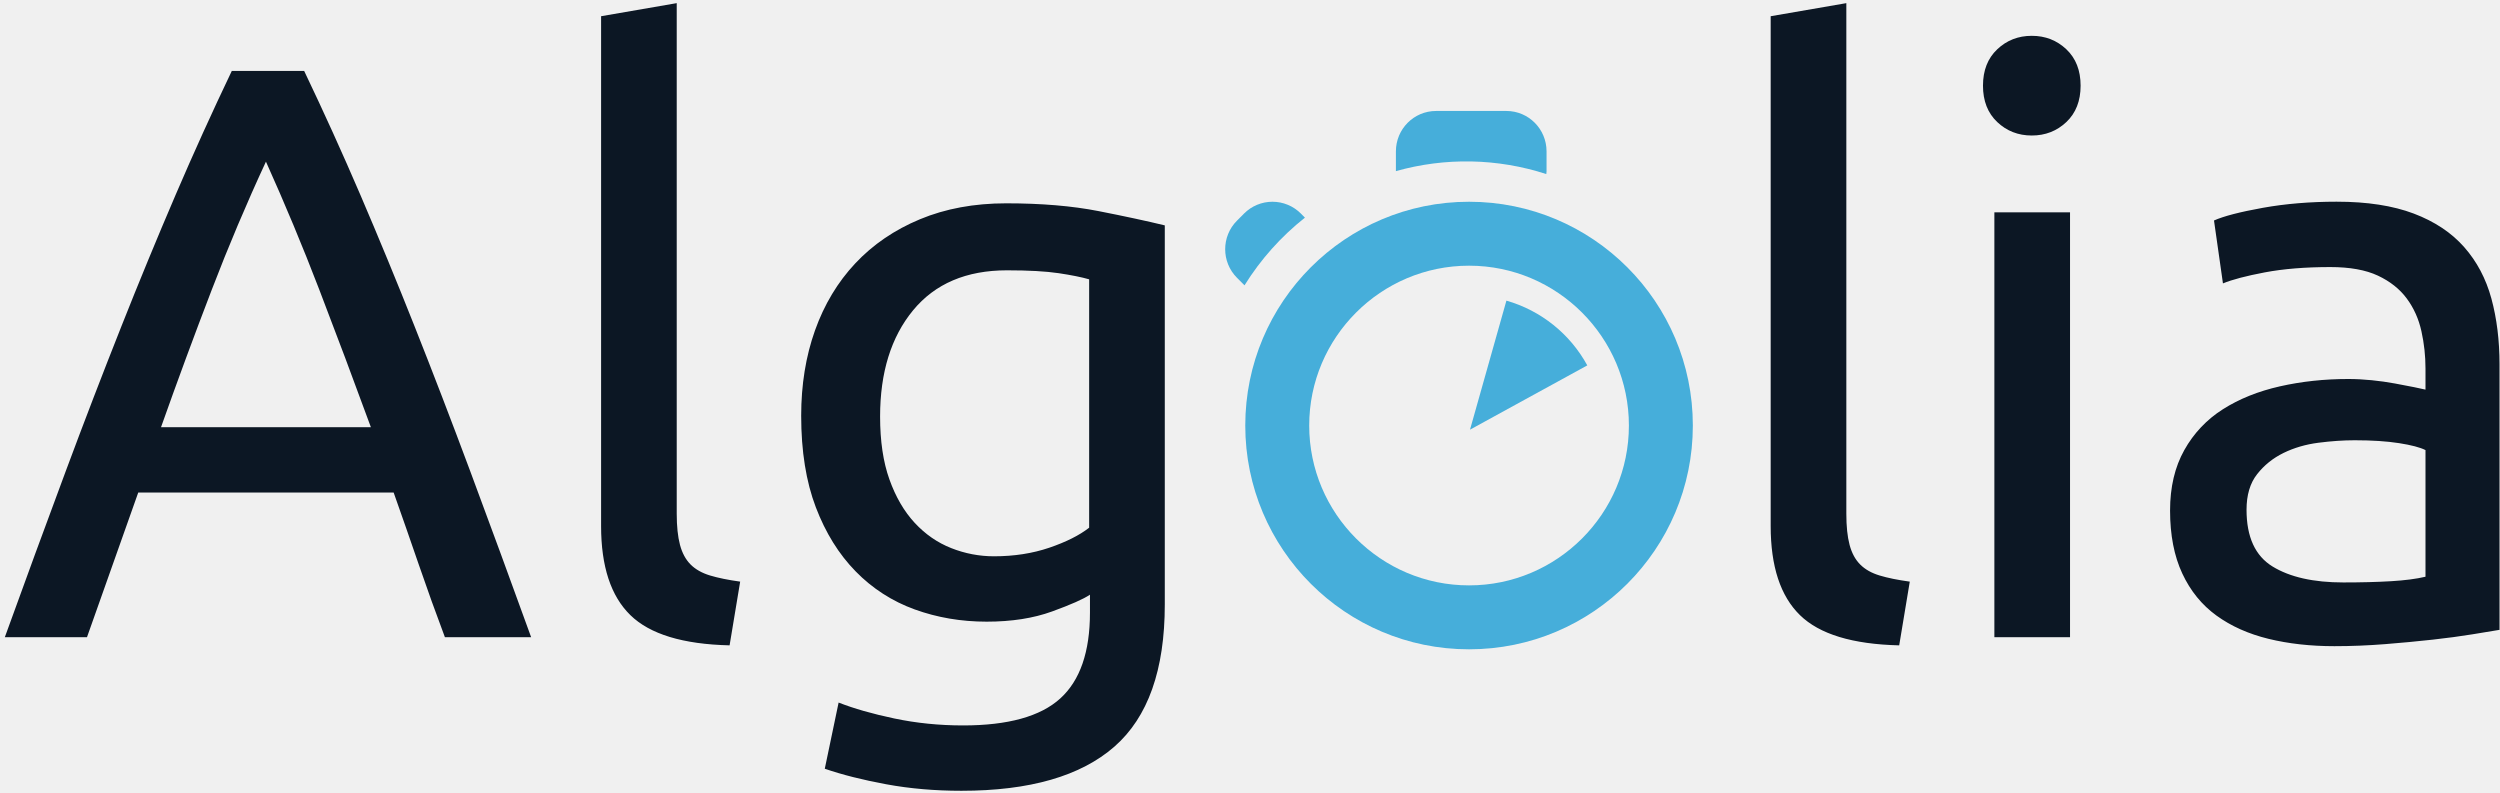
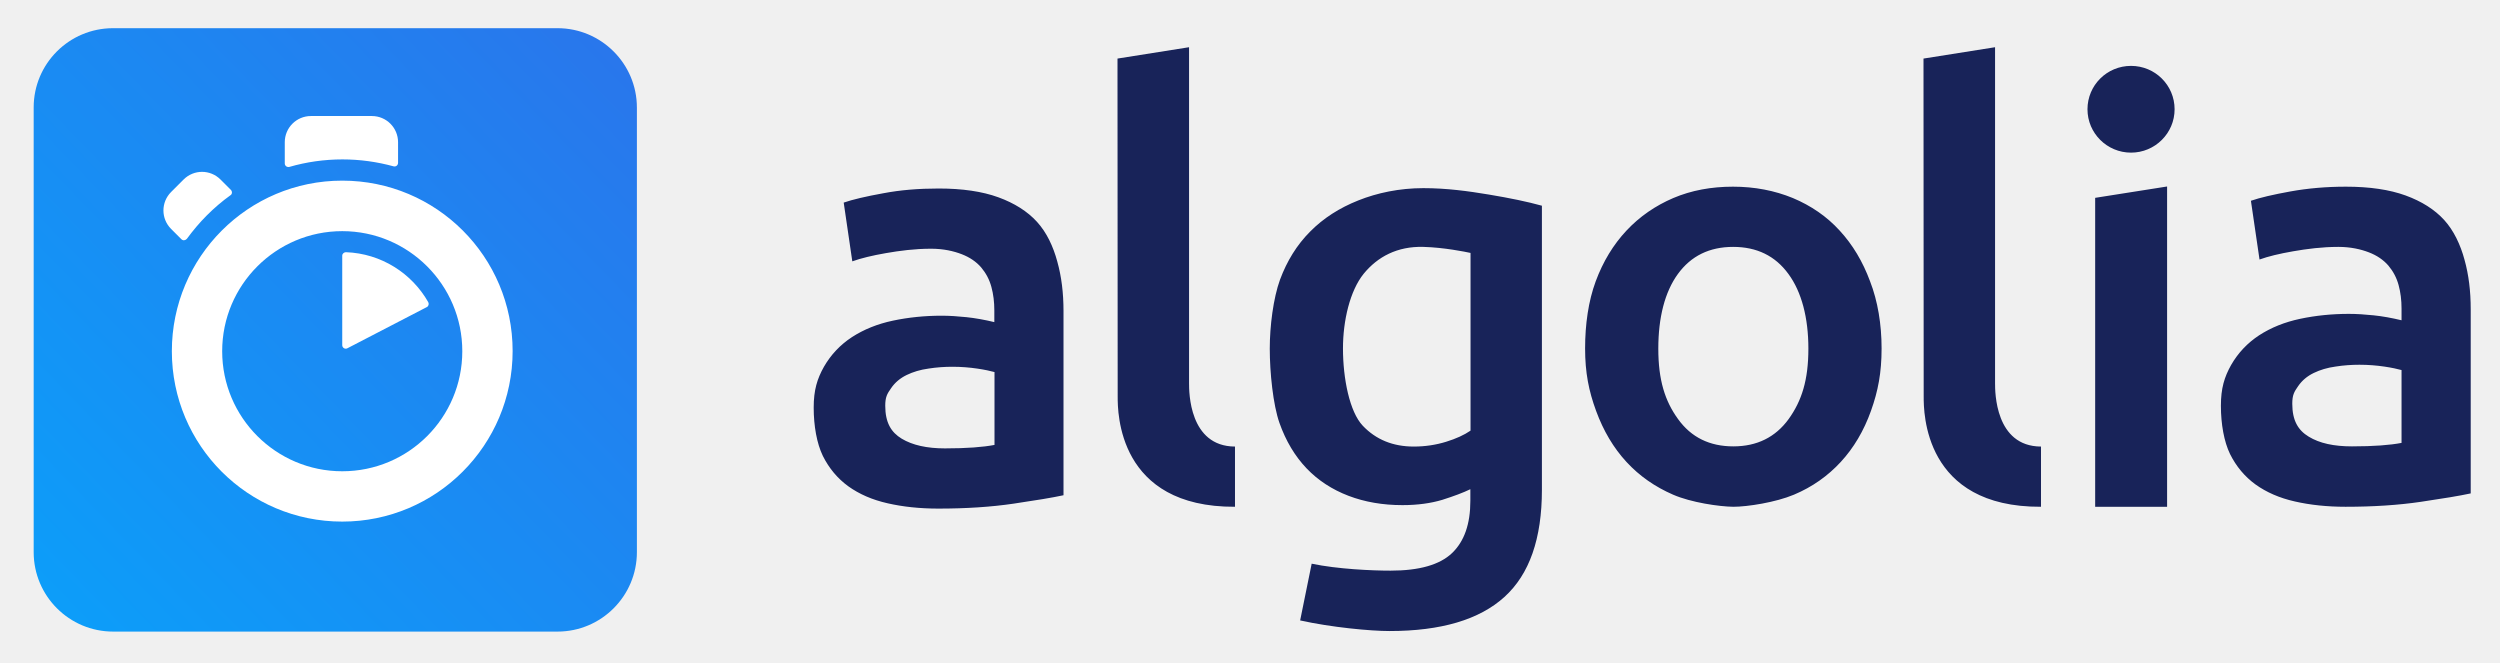
- <svg xmlns="http://www.w3.org/2000/svg" width="391" height="124" viewBox="0 0 391 124">
-   <g fill="none" fill-rule="evenodd">
-     <path d="M235.603 47.018L229.908 67.2l18.342-10.052a20.995 20.995 0 0 0-12.647-10.129zM203.456 33.4a6.267 6.267 0 0 0-8.887 0l-1.11 1.116c-2.454 2.462-2.452 6.46 0 8.924l1.182 1.187a41.248 41.248 0 0 1 9.45-10.588l-.635-.639zm38.384-6.176c.01-.136.04-.265.04-.404v-3.155c-.001-3.484-2.813-6.31-6.282-6.31H224.6c-3.468 0-6.28 2.825-6.28 6.31v3.1a40.542 40.542 0 0 1 23.52.459" fill="#46AEDA" />
-     <path d="M229.76 41.553c13.785 0 25 11.215 25 25 0 13.784-11.215 25-25 25-13.784 0-25-11.216-25-25 0-13.785 11.216-25 25-25m-35 25c0 19.328 15.668 35 35 35 19.333 0 35-15.672 35-35s-15.667-35-35-35c-19.332 0-35 15.672-35 35z" fill="#46AEDA" />
-     <path d="M69.583 99.656a410.686 410.686 0 0 1-4.071-11.31 1309.194 1309.194 0 0 0-3.944-11.31H21.62l-8.015 22.62H.755a2886.602 2886.602 0 0 1 9.542-26.005 1123.733 1123.733 0 0 1 8.716-22.682 794.435 794.435 0 0 1 8.46-20.511 529.435 529.435 0 0 1 8.778-19.36h11.322a529.435 529.435 0 0 1 8.779 19.36 805.651 805.651 0 0 1 8.46 20.51c2.84 7.155 5.745 14.717 8.715 22.683a3016.755 3016.755 0 0 1 9.542 26.005H69.583zM58.006 66.815a1445.738 1445.738 0 0 0-8.078-21.534 386.16 386.16 0 0 0-8.334-20 319.903 319.903 0 0 0-8.46 20 862.633 862.633 0 0 0-7.952 21.534h32.824zm56.104 34.118c-7.295-.17-12.467-1.745-15.52-4.728-3.055-2.98-4.579-7.624-4.579-13.93V2.536L105.84.491v79.868c0 1.962.171 3.58.509 4.857.34 1.277.892 2.3 1.654 3.067.763.765 1.782 1.341 3.055 1.725 1.273.383 2.84.703 4.705.959l-1.654 9.966m56.36-7.923c-1.016.685-2.989 1.555-5.915 2.62-2.926 1.065-6.34 1.598-10.242 1.598-3.987 0-7.74-.64-11.259-1.916a24.452 24.452 0 0 1-9.224-5.943c-2.63-2.685-4.707-6.027-6.234-10.031-1.525-4.004-2.29-8.775-2.29-14.312 0-4.856.72-9.308 2.163-13.355 1.442-4.045 3.54-7.54 6.298-10.479 2.755-2.939 6.126-5.24 10.113-6.9 3.987-1.662 8.482-2.493 13.486-2.493 5.513 0 10.325.407 14.44 1.215 4.114.81 7.57 1.555 10.368 2.235v59.296c0 10.223-2.627 17.633-7.886 22.234-5.261 4.6-13.233 6.899-23.92 6.899-4.155 0-8.077-.338-11.767-1.02-3.689-.684-6.892-1.49-9.604-2.428l2.163-10.35c2.373.934 5.279 1.767 8.714 2.49 3.435.723 7.017 1.088 10.75 1.088 7.039 0 12.106-1.406 15.203-4.219 3.096-2.81 4.643-7.284 4.643-13.418V93.01zm-4.897-50.284c-1.995-.297-4.687-.448-8.078-.448-6.361 0-11.26 2.09-14.695 6.263-3.435 4.174-5.152 9.71-5.152 16.61 0 3.836.485 7.116 1.462 9.842.976 2.728 2.29 4.982 3.944 6.773 1.654 1.787 3.562 3.11 5.725 3.96a18.044 18.044 0 0 0 6.68 1.278c3.137 0 6.02-.447 8.65-1.341 2.628-.896 4.707-1.938 6.234-3.13V43.685c-1.19-.34-2.777-.66-4.77-.96zm131.463 58.208c-7.296-.172-12.468-1.745-15.521-4.728-3.053-2.98-4.58-7.625-4.58-13.929V2.537L288.767.492V80.36c0 1.962.168 3.58.508 4.857.339 1.278.89 2.3 1.655 3.067.762.767 1.778 1.343 3.052 1.726 1.272.384 2.84.702 4.707.958l-1.654 9.967m20.735-79.741c-2.118 0-3.923-.704-5.404-2.108-1.486-1.407-2.227-3.3-2.227-5.687 0-2.385.741-4.282 2.227-5.686 1.481-1.407 3.286-2.11 5.405-2.11 2.12 0 3.923.703 5.41 2.11 1.48 1.404 2.225 3.3 2.225 5.686 0 2.387-.745 4.28-2.226 5.687-1.486 1.404-3.289 2.108-5.41 2.108zm-5.85 12.012h11.832v66.45H311.92v-66.45zm53.56-1.661c4.749 0 8.756.62 12.023 1.854 3.263 1.235 5.893 2.981 7.886 5.237 1.993 2.26 3.414 4.943 4.263 8.053.846 3.11 1.272 6.537 1.272 10.286v41.533c-1.018.17-2.44.404-4.261.702-1.825.298-3.881.574-6.171.83a240 240 0 0 1-7.442.702c-2.673.211-5.325.32-7.952.32-3.734 0-7.167-.383-10.305-1.15-3.139-.767-5.853-1.981-8.143-3.641-2.29-1.661-4.07-3.854-5.343-6.582-1.272-2.726-1.908-6.006-1.908-9.84 0-3.662.741-6.815 2.227-9.456a17.765 17.765 0 0 1 6.042-6.39c2.545-1.617 5.513-2.811 8.906-3.578 3.39-.766 6.953-1.15 10.686-1.15 1.186 0 2.418.063 3.69.191 1.272.128 2.482.301 3.625.513 1.145.213 2.142.404 2.992.574.847.172 1.44.3 1.78.383v-3.322c0-1.96-.212-3.897-.637-5.815-.425-1.917-1.188-3.62-2.29-5.11-1.102-1.491-2.608-2.684-4.517-3.58-1.908-.893-4.39-1.34-7.441-1.34-3.904 0-7.315.277-10.243.83-2.924.554-5.109 1.13-6.55 1.725l-1.4-9.84c1.526-.68 4.072-1.34 7.633-1.98 3.562-.64 7.421-.96 11.577-.96zm1.017 59.55c2.799 0 5.28-.065 7.443-.193 2.163-.128 3.965-.36 5.407-.702V70.393c-.85-.425-2.228-.787-4.134-1.086-1.91-.298-4.22-.45-6.935-.45-1.78 0-3.669.13-5.66.386-1.994.255-3.819.789-5.471 1.596-1.655.811-3.034 1.917-4.135 3.324-1.103 1.404-1.654 3.258-1.654 5.558 0 4.26 1.355 7.22 4.07 8.88 2.715 1.664 6.404 2.494 11.07 2.494z" fill="#0C1724" />
-   </g>
+ <svg xmlns="http://www.w3.org/2000/svg" viewBox="0 0 1366 362">
+   <linearGradient id="a" x1="428.258" x2="434.145" y1="404.15" y2="409.85" gradientUnits="userSpaceOnUse" gradientTransform="matrix(94.045 0 0 -94.072 -40381.527 38479.52)">
+     <stop offset="0" stop-color="#00aeff" />
+     <stop offset="1" stop-color="#3369e7" />
+   </linearGradient>
+   <path fill="url(#a)" d="M61.8 15.4h242.8c23.9 0 43.4 19.4 43.4 43.4v242.9c0 23.9-19.4 43.4-43.4 43.4H61.8c-23.9 0-43.4-19.4-43.4-43.4v-243c0-23.9 19.4-43.3 43.4-43.3z" />
+   <path fill="#FFF" d="M187 98.7c-51.4 0-93.1 41.7-93.1 93.2S135.6 285 187 285s93.1-41.7 93.1-93.2-41.6-93.1-93.1-93.1zm0 158.8c-36.2 0-65.6-29.4-65.6-65.6s29.4-65.6 65.6-65.6 65.6 29.4 65.6 65.6-29.3 65.6-65.6 65.6zm0-117.8v48.9c0 1.4 1.5 2.4 2.8 1.7l43.4-22.5c1-.5 1.3-1.7.8-2.7-9-15.8-25.7-26.6-45-27.3-1 0-2 .8-2 1.9zm-60.8-35.9l-5.7-5.7c-5.6-5.6-14.6-5.6-20.2 0l-6.8 6.8c-5.6 5.6-5.6 14.6 0 20.2l5.6 5.6c.9.9 2.2.7 3-.2 3.3-4.5 6.9-8.8 10.9-12.8 4.1-4.1 8.3-7.7 12.9-11 1-.6 1.1-2 .3-2.9zM217.5 89V77.7c0-7.9-6.4-14.3-14.3-14.3h-33.3c-7.9 0-14.3 6.4-14.3 14.3v11.6c0 1.3 1.2 2.2 2.5 1.9 9.3-2.7 19.1-4.1 29-4.1 9.5 0 18.9 1.3 28 3.8 1.2.3 2.4-.6 2.4-1.9z" />
+   <path fill="#182359" d="M842.5 267.6c0 26.7-6.8 46.2-20.5 58.6-13.7 12.4-34.6 18.6-62.8 18.6-10.3 0-31.7-2-48.8-5.8l6.3-31c14.3 3 33.2 3.8 43.1 3.8 15.7 0 26.9-3.2 33.6-9.6s10-15.9 10-28.5v-6.4c-3.9 1.9-9 3.8-15.3 5.8-6.3 1.9-13.6 2.9-21.8 2.9-10.8 0-20.6-1.7-29.5-5.1-8.9-3.4-16.6-8.4-22.9-15-6.3-6.6-11.3-14.9-14.8-24.8s-5.3-27.6-5.3-40.6c0-12.2 1.9-27.5 5.6-37.7 3.8-10.2 9.2-19 16.5-26.3 7.2-7.3 16-12.9 26.3-17s22.4-6.7 35.5-6.7c12.7 0 24.4 1.6 35.8 3.5 11.4 1.9 21.1 3.9 29 6.1v155.2zm-108.7-77.2c0 16.4 3.6 34.6 10.8 42.2 7.2 7.6 16.5 11.4 27.9 11.4 6.2 0 12.1-.9 17.6-2.6 5.5-1.7 9.9-3.7 13.4-6.1v-97.1c-2.8-.6-14.5-3-25.8-3.3-14.2-.4-25 5.4-32.6 14.7-7.5 9.3-11.3 25.6-11.3 40.8zm294.3 0c0 13.2-1.9 23.2-5.8 34.1s-9.4 20.2-16.5 27.9c-7.1 7.7-15.6 13.7-25.6 17.9s-25.4 6.6-33.1 6.6c-7.7-.1-23-2.3-32.9-6.6-9.9-4.3-18.4-10.2-25.5-17.9-7.1-7.7-12.6-17-16.6-27.9s-6-20.9-6-34.1c0-13.2 1.8-25.9 5.8-36.7 4-10.8 9.6-20 16.8-27.7s15.8-13.6 25.6-17.8c9.9-4.2 20.8-6.2 32.6-6.2s22.7 2.1 32.7 6.2c10 4.2 18.6 10.1 25.6 17.8 7.1 7.7 12.6 16.9 16.6 27.7 4.2 10.8 6.3 23.5 6.3 36.7zm-40 .1c0-16.9-3.7-31-10.9-40.8-7.2-9.9-17.3-14.8-30.2-14.8-12.9 0-23 4.9-30.2 14.8-7.2 9.9-10.7 23.9-10.7 40.8 0 17.1 3.6 28.6 10.8 38.5 7.2 10 17.3 14.9 30.2 14.9 12.9 0 23-5 30.2-14.9 7.2-10 10.8-21.4 10.8-38.5zm127.1 86.4c-64.1.3-64.1-51.8-64.1-60.1L1051 32l39.1-6.2v183.6c0 4.7 0 34.5 25.1 34.6v32.9zm68.9 0h-39.3V108.1l39.3-6.2v175zm-19.7-193.5c13.1 0 23.8-10.6 23.8-23.7S1177.6 36 1164.4 36s-23.8 10.6-23.8 23.7 10.7 23.7 23.8 23.7zm117.4 18.6c12.9 0 23.8 1.6 32.6 4.8 8.8 3.2 15.9 7.7 21.1 13.4s8.9 13.5 11.1 21.7c2.3 8.2 3.4 17.2 3.4 27.1v100.6c-6 1.3-15.1 2.8-27.3 4.6s-25.9 2.7-41.1 2.7c-10.1 0-19.4-1-27.7-2.9-8.4-1.9-15.5-5-21.5-9.3-5.9-4.3-10.5-9.8-13.9-16.6-3.3-6.8-5-16.4-5-26.4 0-9.6 1.9-15.7 5.6-22.3 3.8-6.6 8.9-12 15.3-16.2 6.5-4.2 13.9-7.2 22.4-9s17.4-2.7 26.6-2.7c4.3 0 8.8.3 13.6.8s9.8 1.4 15.2 2.7v-6.4c0-4.5-.5-8.8-1.6-12.8-1.1-4.1-3-7.6-5.6-10.7-2.7-3.1-6.2-5.5-10.6-7.2s-10-3-16.7-3c-9 0-17.2 1.1-24.7 2.4-7.5 1.3-13.7 2.8-18.4 4.5l-4.7-32.1c4.9-1.7 12.2-3.4 21.6-5.1s19.5-2.6 30.3-2.6zm3.3 141.9c12 0 20.9-.7 27.1-1.9v-39.8c-2.2-.6-5.3-1.3-9.4-1.9-4.1-.6-8.6-1-13.6-1-4.3 0-8.7.3-13.1 1-4.4.6-8.4 1.8-11.9 3.5s-6.4 4.1-8.5 7.2c-2.2 3.1-3.2 4.9-3.2 9.6 0 9.2 3.2 14.5 9 18 5.9 3.6 13.7 5.3 23.6 5.3zM512.9 103c12.9 0 23.8 1.6 32.6 4.8 8.8 3.2 15.9 7.7 21.1 13.4 5.3 5.8 8.9 13.5 11.1 21.7 2.3 8.2 3.4 17.2 3.4 27.1v100.6c-6 1.3-15.1 2.8-27.3 4.6-12.2 1.8-25.9 2.7-41.1 2.7-10.1 0-19.4-1-27.7-2.9-8.4-1.9-15.5-5-21.5-9.3-5.9-4.3-10.5-9.8-13.9-16.6-3.3-6.8-5-16.4-5-26.4 0-9.6 1.9-15.7 5.6-22.3 3.8-6.6 8.9-12 15.3-16.2 6.5-4.2 13.9-7.2 22.4-9s17.4-2.7 26.6-2.7c4.3 0 8.8.3 13.6.8 4.7.5 9.8 1.4 15.2 2.7v-6.4c0-4.5-.5-8.8-1.6-12.8-1.1-4.1-3-7.6-5.6-10.7-2.7-3.1-6.2-5.5-10.6-7.2-4.4-1.7-10-3-16.7-3-9 0-17.2 1.1-24.7 2.4-7.5 1.3-13.7 2.8-18.4 4.5l-4.7-32.1c4.9-1.7 12.2-3.4 21.6-5.1 9.4-1.8 19.5-2.6 30.3-2.6zm3.4 142c12 0 20.9-.7 27.1-1.9v-39.8c-2.2-.6-5.3-1.3-9.4-1.9-4.1-.6-8.6-1-13.6-1-4.3 0-8.7.3-13.1 1-4.4.6-8.4 1.8-11.9 3.5s-6.4 4.1-8.5 7.2c-2.2 3.1-3.2 4.9-3.2 9.6 0 9.2 3.2 14.5 9 18s13.7 5.3 23.6 5.3zm158.5 31.9c-64.1.3-64.1-51.8-64.1-60.1L610.6 32l39.1-6.2v183.6c0 4.7 0 34.5 25.1 34.6v32.9z" />
</svg>
